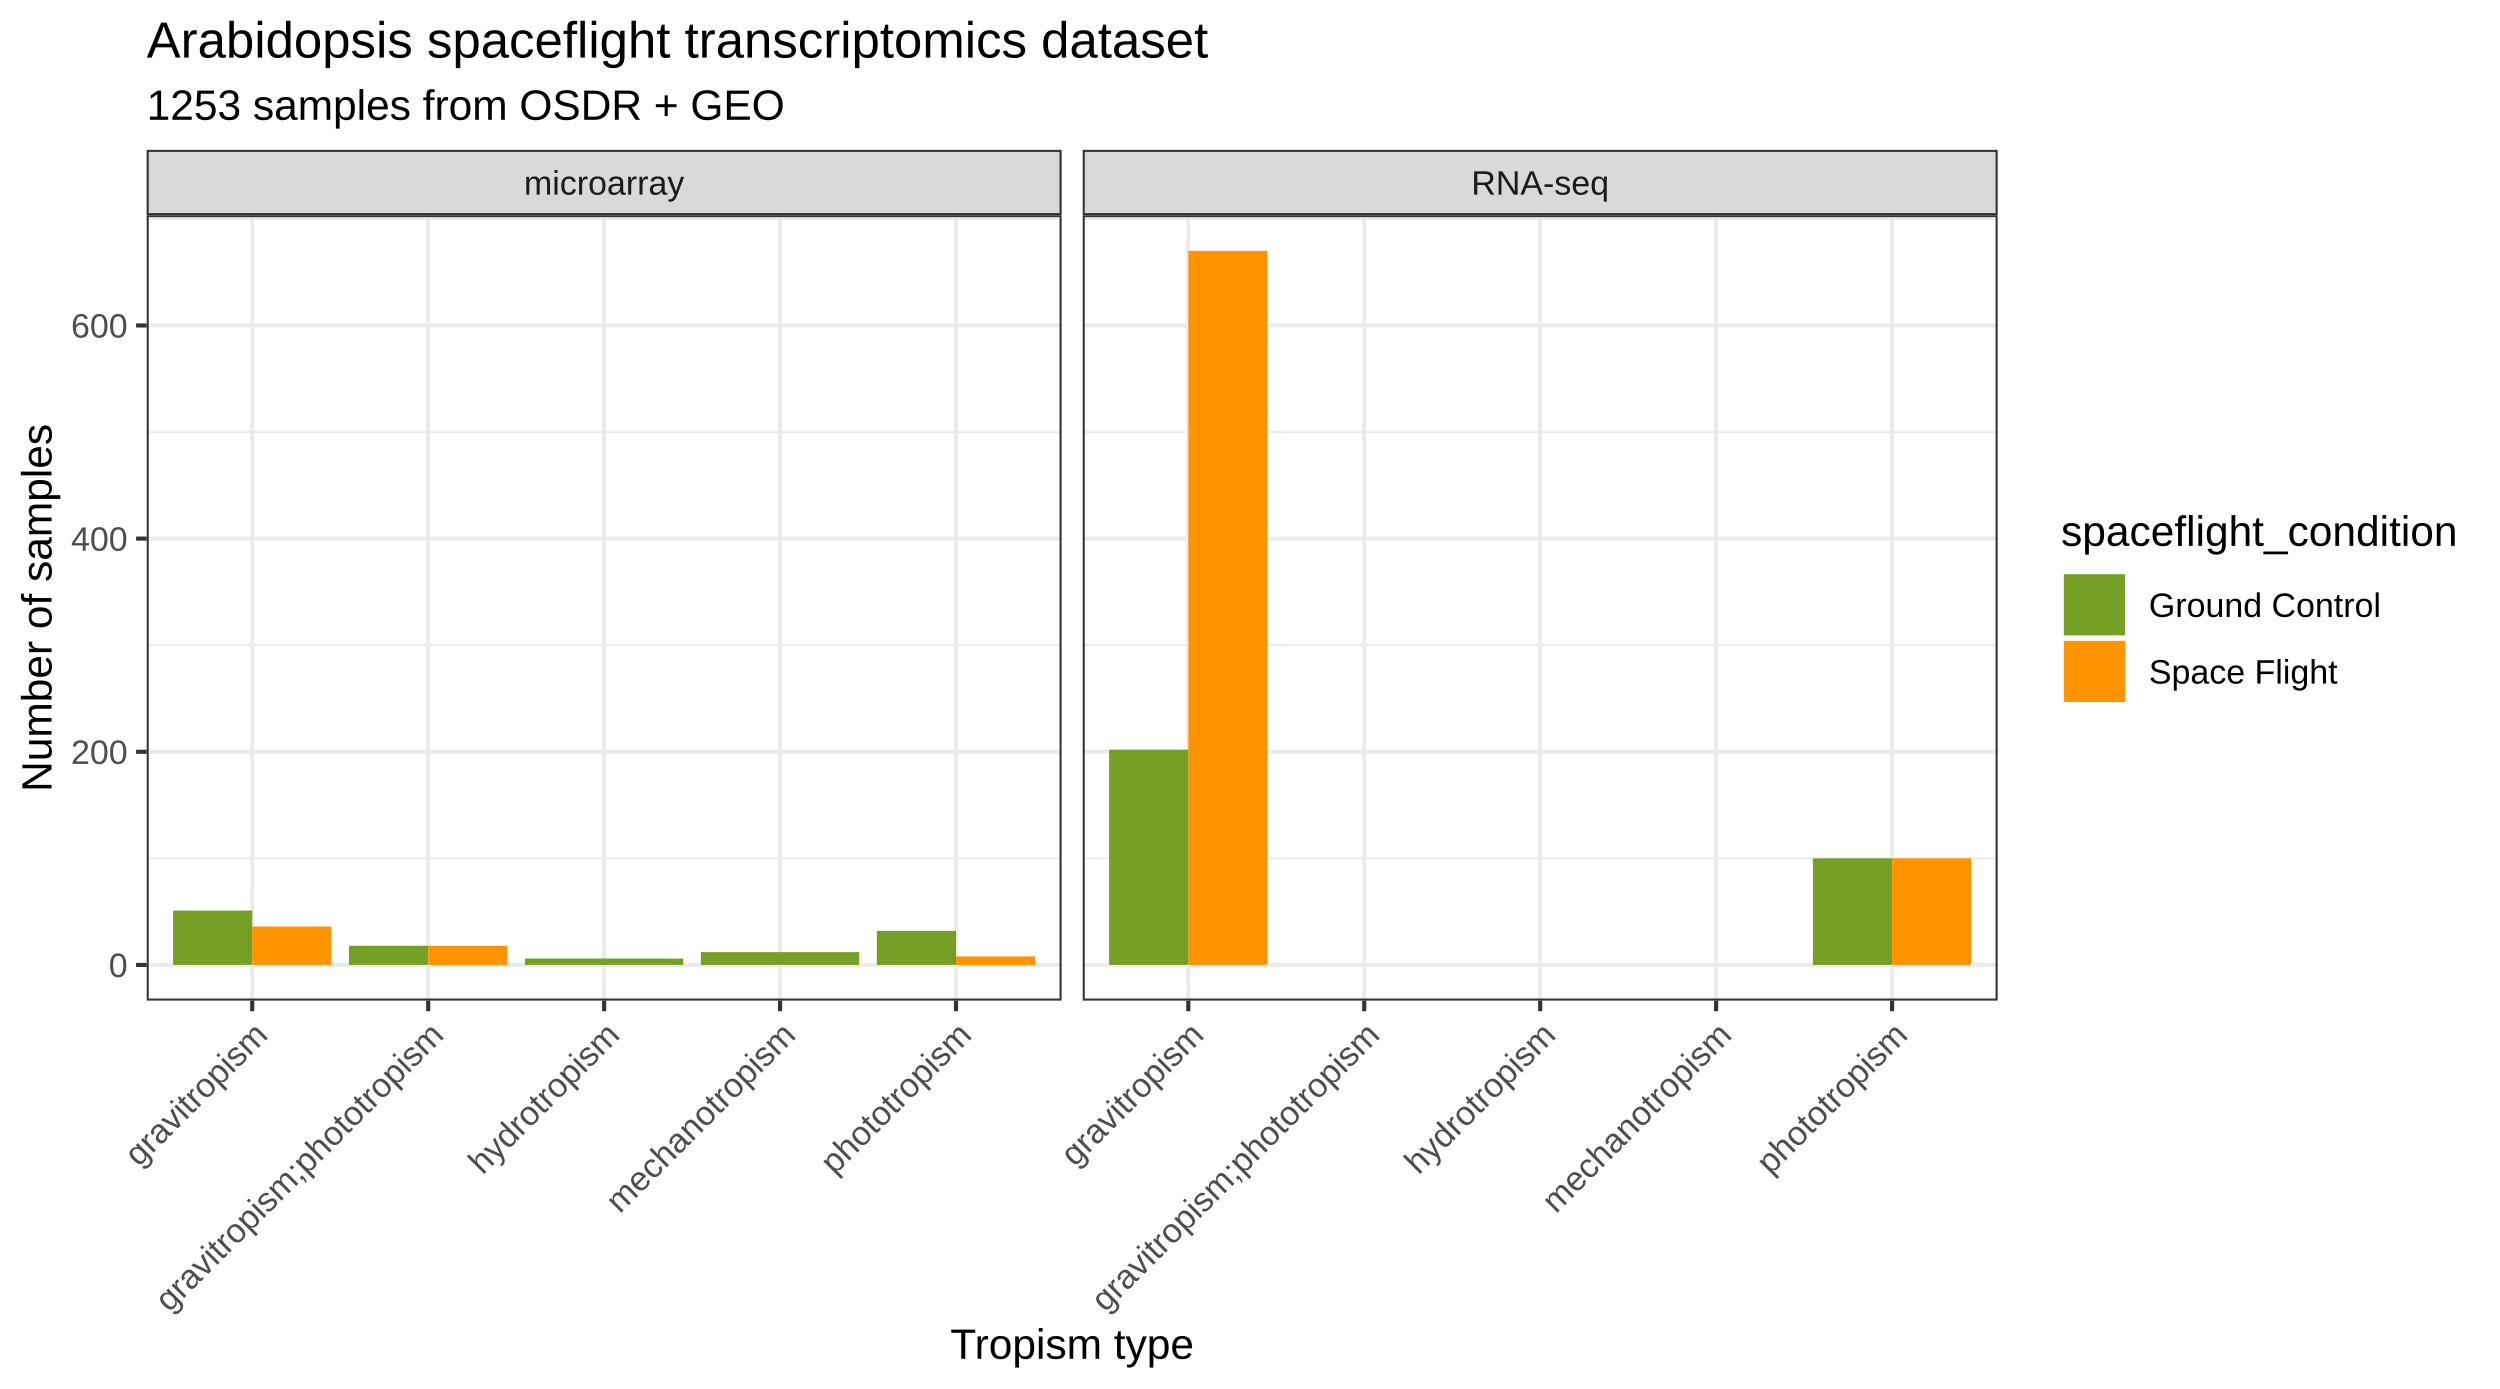
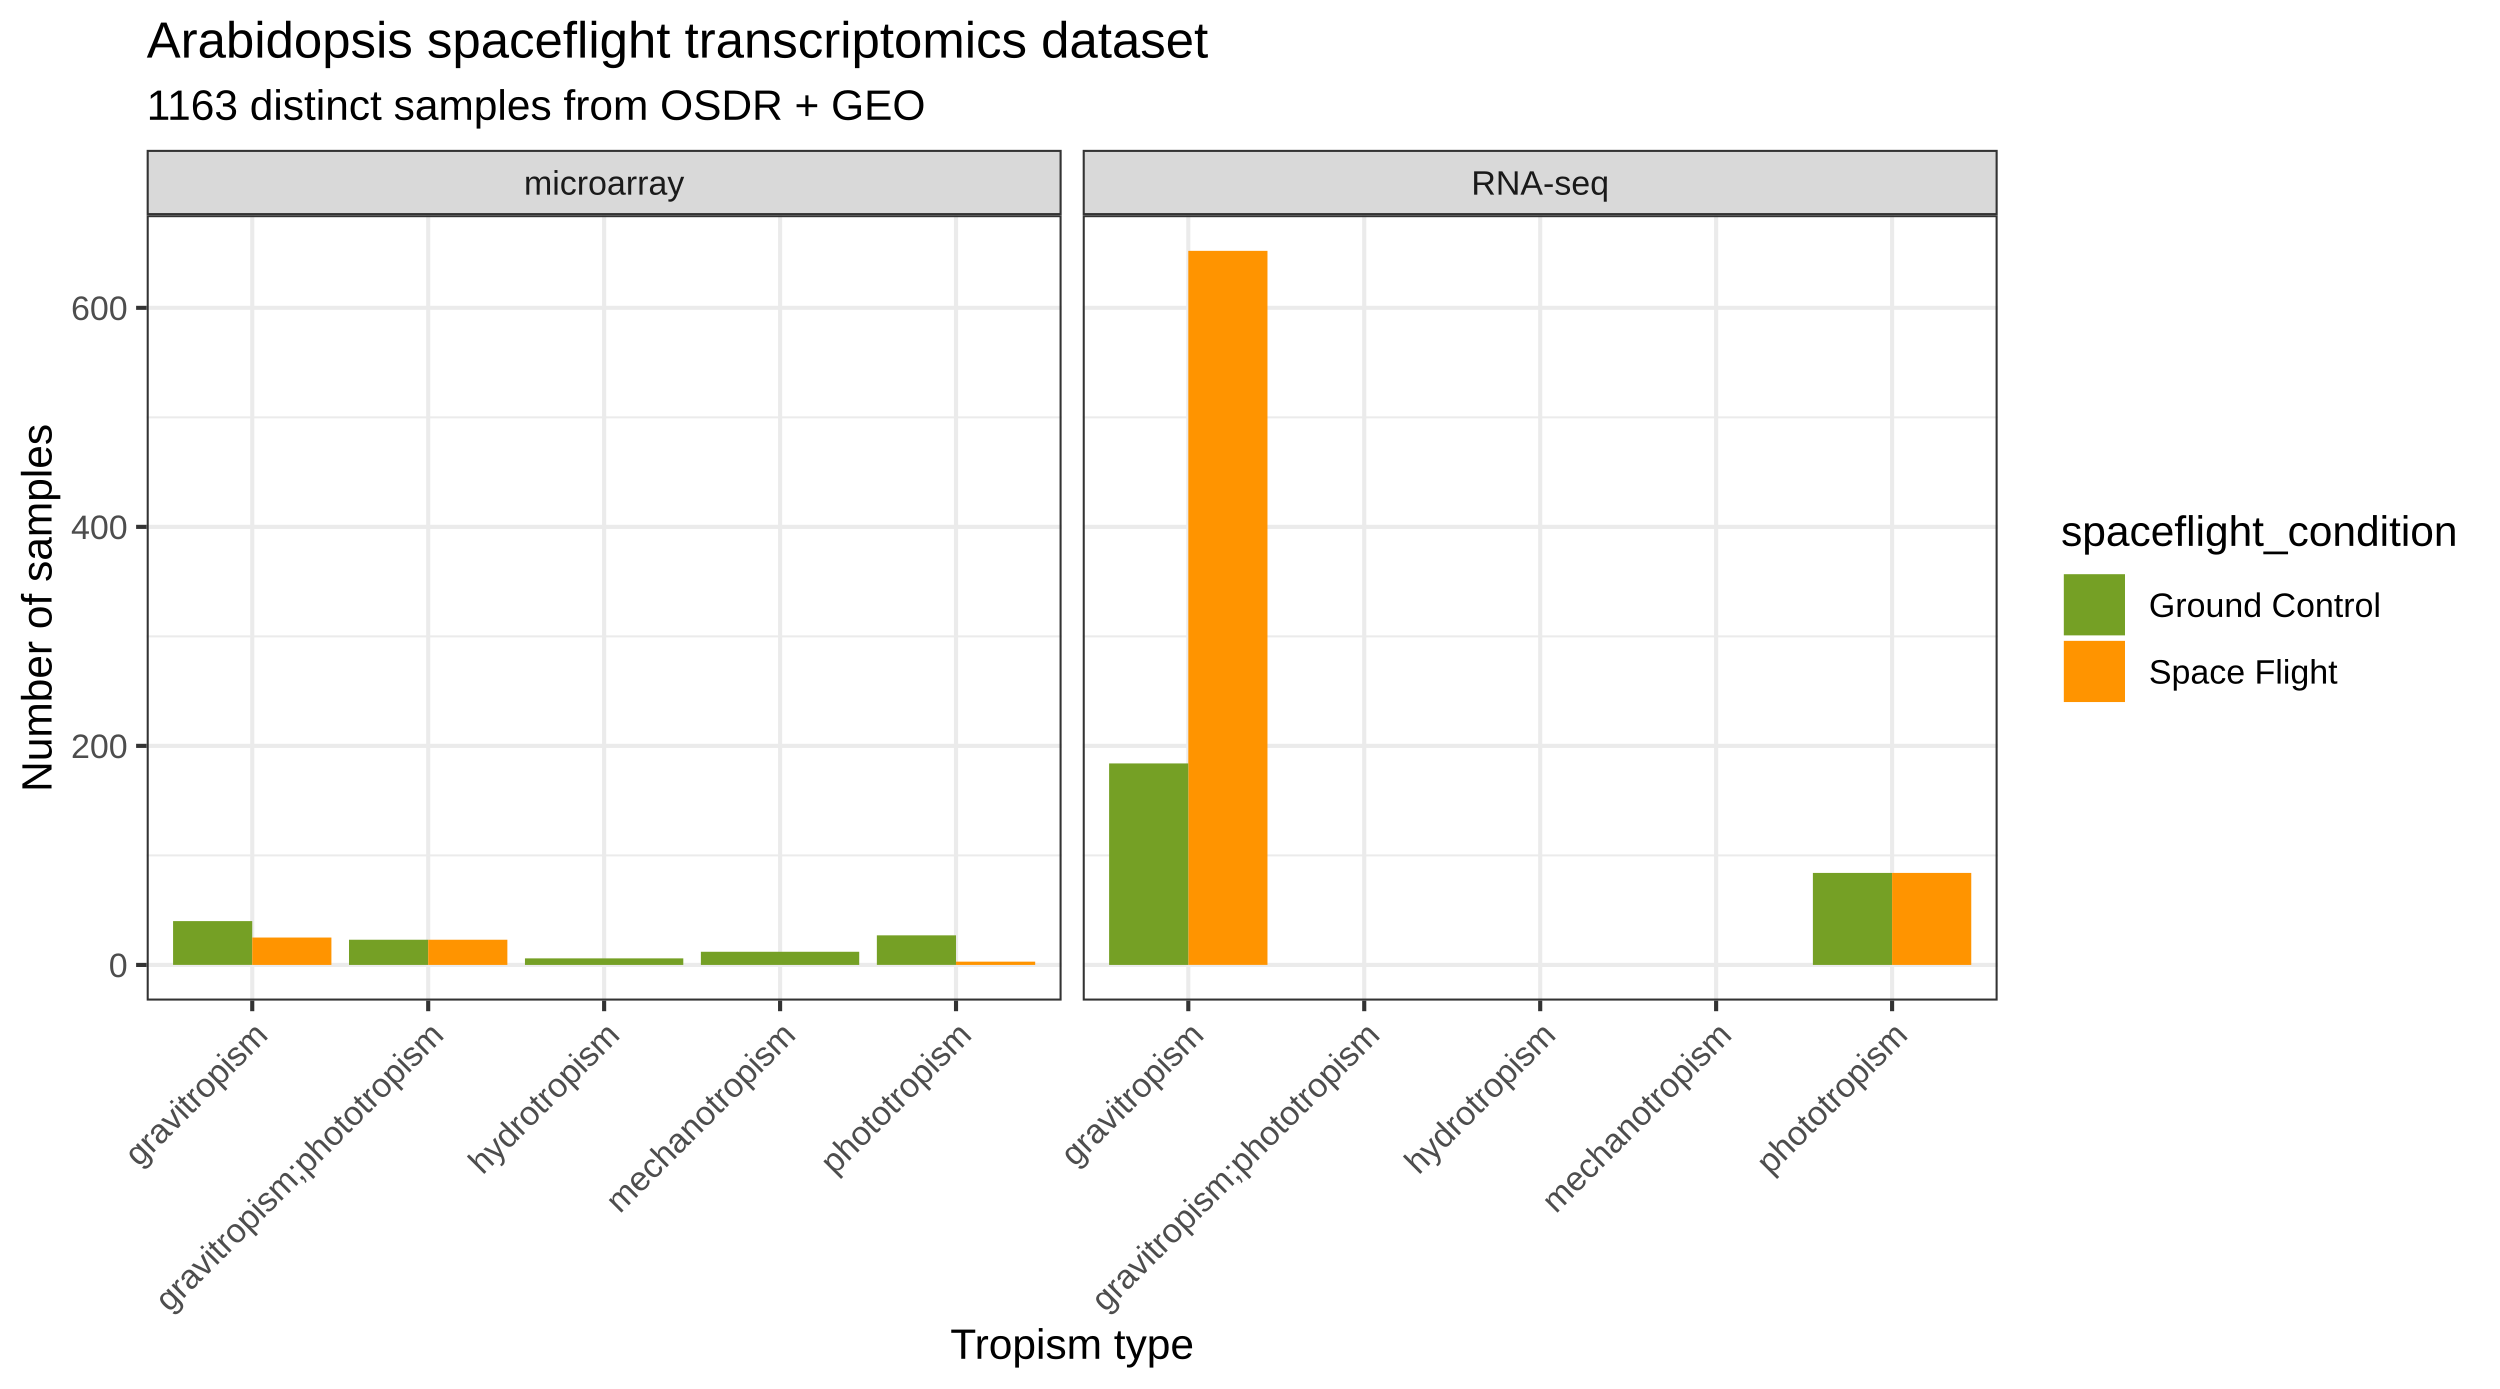
<svg xmlns="http://www.w3.org/2000/svg" width="648.00pt" height="360.00pt" viewBox="0 0 648.00 360.00">
  <g class="svglite">
    <defs>
      <style type="text/css">
    .svglite line, .svglite polyline, .svglite polygon, .svglite path, .svglite rect, .svglite circle {
      fill: none;
      stroke: #000000;
      stroke-linecap: round;
      stroke-linejoin: round;
      stroke-miterlimit: 10.00;
    }
    .svglite text {
      white-space: pre;
    }
    .svglite g.glyphgroup path {
      fill: inherit;
      stroke: none;
    }
  </style>
    </defs>
    <rect width="100%" height="100%" style="stroke: none; fill: #FFFFFF;" />
    <defs>
      <clipPath id="cpMC4wMHw2NDguMDB8MC4wMHwzNjAuMDA=">
        <rect x="0.00" y="0.00" width="648.00" height="360.00" />
      </clipPath>
    </defs>
    <g clip-path="url(#cpMC4wMHw2NDguMDB8MC4wMHwzNjAuMDA=)">
      <rect x="0.00" y="0.00" width="648.00" height="360.00" style="stroke-width: 1.07; stroke: #FFFFFF; fill: #FFFFFF;" />
    </g>
    <defs>
      <clipPath id="cpMzguMDJ8Mjc1LjE2fDU1Ljc3fDI1OS4zNg==">
        <rect x="38.02" y="55.77" width="237.15" height="203.59" />
      </clipPath>
    </defs>
    <g clip-path="url(#cpMzguMDJ8Mjc1LjE2fDU1Ljc3fDI1OS4zNg==)">
      <rect x="38.02" y="55.77" width="237.15" height="203.59" style="stroke-width: 1.07; stroke: none; fill: #FFFFFF;" />
-       <polyline points="38.02,222.48 275.16,222.48 " style="stroke-width: 0.53; stroke: #EBEBEB; stroke-linecap: butt;" />
-       <polyline points="38.02,167.23 275.16,167.23 " style="stroke-width: 0.53; stroke: #EBEBEB; stroke-linecap: butt;" />
-       <polyline points="38.02,111.99 275.16,111.99 " style="stroke-width: 0.53; stroke: #EBEBEB; stroke-linecap: butt;" />
-       <polyline points="38.02,56.74 275.16,56.74 " style="stroke-width: 0.53; stroke: #EBEBEB; stroke-linecap: butt;" />
+       <polyline points="38.02,221.72 275.16,221.72 " style="stroke-width: 0.53; stroke: #EBEBEB; stroke-linecap: butt;" />
+       <polyline points="38.02,164.95 275.16,164.95 " style="stroke-width: 0.53; stroke: #EBEBEB; stroke-linecap: butt;" />
+       <polyline points="38.02,108.17 275.16,108.17 " style="stroke-width: 0.53; stroke: #EBEBEB; stroke-linecap: butt;" />
      <polyline points="38.02,250.11 275.16,250.11 " style="stroke-width: 1.07; stroke: #EBEBEB; stroke-linecap: butt;" />
-       <polyline points="38.02,194.86 275.16,194.86 " style="stroke-width: 1.07; stroke: #EBEBEB; stroke-linecap: butt;" />
-       <polyline points="38.02,139.61 275.16,139.61 " style="stroke-width: 1.07; stroke: #EBEBEB; stroke-linecap: butt;" />
-       <polyline points="38.02,84.36 275.16,84.36 " style="stroke-width: 1.07; stroke: #EBEBEB; stroke-linecap: butt;" />
+       <polyline points="38.02,193.33 275.16,193.33 " style="stroke-width: 1.07; stroke: #EBEBEB; stroke-linecap: butt;" />
+       <polyline points="38.02,136.56 275.16,136.56 " style="stroke-width: 1.07; stroke: #EBEBEB; stroke-linecap: butt;" />
+       <polyline points="38.02,79.79 275.16,79.79 " style="stroke-width: 1.07; stroke: #EBEBEB; stroke-linecap: butt;" />
      <polyline points="65.38,259.36 65.38,55.77 " style="stroke-width: 1.07; stroke: #EBEBEB; stroke-linecap: butt;" />
      <polyline points="110.99,259.36 110.99,55.77 " style="stroke-width: 1.07; stroke: #EBEBEB; stroke-linecap: butt;" />
      <polyline points="156.59,259.36 156.59,55.77 " style="stroke-width: 1.07; stroke: #EBEBEB; stroke-linecap: butt;" />
      <polyline points="202.20,259.36 202.20,55.77 " style="stroke-width: 1.07; stroke: #EBEBEB; stroke-linecap: butt;" />
      <polyline points="247.80,259.36 247.80,55.77 " style="stroke-width: 1.07; stroke: #EBEBEB; stroke-linecap: butt;" />
-       <rect x="44.86" y="236.02" width="20.52" height="14.09" style="stroke-width: 1.07; stroke: none; stroke-linecap: butt; stroke-linejoin: miter; fill: #75A025;" />
-       <rect x="65.38" y="240.16" width="20.52" height="9.94" style="stroke-width: 1.07; stroke: none; stroke-linecap: butt; stroke-linejoin: miter; fill: #FF9400;" />
-       <rect x="227.28" y="241.27" width="20.52" height="8.84" style="stroke-width: 1.07; stroke: none; stroke-linecap: butt; stroke-linejoin: miter; fill: #75A025;" />
-       <rect x="90.46" y="245.14" width="20.52" height="4.97" style="stroke-width: 1.07; stroke: none; stroke-linecap: butt; stroke-linejoin: miter; fill: #75A025;" />
-       <rect x="110.99" y="245.14" width="20.52" height="4.97" style="stroke-width: 1.07; stroke: none; stroke-linecap: butt; stroke-linejoin: miter; fill: #FF9400;" />
-       <rect x="181.67" y="246.79" width="41.04" height="3.31" style="stroke-width: 1.07; stroke: none; stroke-linecap: butt; stroke-linejoin: miter; fill: #75A025;" />
-       <rect x="247.80" y="247.90" width="20.52" height="2.21" style="stroke-width: 1.07; stroke: none; stroke-linecap: butt; stroke-linejoin: miter; fill: #FF9400;" />
-       <rect x="136.07" y="248.45" width="41.04" height="1.66" style="stroke-width: 1.07; stroke: none; stroke-linecap: butt; stroke-linejoin: miter; fill: #75A025;" />
+       <rect x="44.86" y="238.75" width="20.52" height="11.35" style="stroke-width: 1.07; stroke: none; stroke-linecap: butt; stroke-linejoin: miter; fill: #75A025;" />
+       <rect x="227.28" y="242.44" width="20.52" height="7.66" style="stroke-width: 1.07; stroke: none; stroke-linecap: butt; stroke-linejoin: miter; fill: #75A025;" />
+       <rect x="65.38" y="243.01" width="20.52" height="7.10" style="stroke-width: 1.07; stroke: none; stroke-linecap: butt; stroke-linejoin: miter; fill: #FF9400;" />
+       <rect x="90.46" y="243.58" width="20.52" height="6.53" style="stroke-width: 1.07; stroke: none; stroke-linecap: butt; stroke-linejoin: miter; fill: #75A025;" />
+       <rect x="110.99" y="243.58" width="20.52" height="6.53" style="stroke-width: 1.07; stroke: none; stroke-linecap: butt; stroke-linejoin: miter; fill: #FF9400;" />
+       <rect x="181.67" y="246.70" width="41.04" height="3.41" style="stroke-width: 1.07; stroke: none; stroke-linecap: butt; stroke-linejoin: miter; fill: #75A025;" />
+       <rect x="136.07" y="248.41" width="41.04" height="1.70" style="stroke-width: 1.07; stroke: none; stroke-linecap: butt; stroke-linejoin: miter; fill: #75A025;" />
+       <rect x="247.80" y="249.26" width="20.52" height="0.85" style="stroke-width: 1.07; stroke: none; stroke-linecap: butt; stroke-linejoin: miter; fill: #FF9400;" />
      <rect x="38.02" y="55.77" width="237.15" height="203.59" style="stroke-width: 1.07; stroke: #333333;" />
    </g>
    <g clip-path="url(#cpMC4wMHw2NDguMDB8MC4wMHwzNjAuMDA=)">
</g>
    <defs>
      <clipPath id="cpMjgwLjY0fDUxNy43OXw1NS43N3wyNTkuMzY=">
        <rect x="280.64" y="55.77" width="237.15" height="203.59" />
      </clipPath>
    </defs>
    <g clip-path="url(#cpMjgwLjY0fDUxNy43OXw1NS43N3wyNTkuMzY=)">
      <rect x="280.64" y="55.77" width="237.15" height="203.59" style="stroke-width: 1.07; stroke: none; fill: #FFFFFF;" />
-       <polyline points="280.64,222.48 517.79,222.48 " style="stroke-width: 0.53; stroke: #EBEBEB; stroke-linecap: butt;" />
-       <polyline points="280.64,167.23 517.79,167.23 " style="stroke-width: 0.53; stroke: #EBEBEB; stroke-linecap: butt;" />
-       <polyline points="280.64,111.99 517.79,111.99 " style="stroke-width: 0.53; stroke: #EBEBEB; stroke-linecap: butt;" />
-       <polyline points="280.64,56.74 517.79,56.74 " style="stroke-width: 0.53; stroke: #EBEBEB; stroke-linecap: butt;" />
+       <polyline points="280.64,221.72 517.79,221.72 " style="stroke-width: 0.53; stroke: #EBEBEB; stroke-linecap: butt;" />
+       <polyline points="280.64,164.95 517.79,164.95 " style="stroke-width: 0.53; stroke: #EBEBEB; stroke-linecap: butt;" />
+       <polyline points="280.64,108.17 517.79,108.17 " style="stroke-width: 0.53; stroke: #EBEBEB; stroke-linecap: butt;" />
      <polyline points="280.64,250.11 517.79,250.11 " style="stroke-width: 1.07; stroke: #EBEBEB; stroke-linecap: butt;" />
-       <polyline points="280.64,194.86 517.79,194.86 " style="stroke-width: 1.07; stroke: #EBEBEB; stroke-linecap: butt;" />
-       <polyline points="280.64,139.61 517.79,139.61 " style="stroke-width: 1.07; stroke: #EBEBEB; stroke-linecap: butt;" />
-       <polyline points="280.64,84.36 517.79,84.36 " style="stroke-width: 1.07; stroke: #EBEBEB; stroke-linecap: butt;" />
+       <polyline points="280.64,193.33 517.79,193.33 " style="stroke-width: 1.07; stroke: #EBEBEB; stroke-linecap: butt;" />
+       <polyline points="280.64,136.56 517.79,136.56 " style="stroke-width: 1.07; stroke: #EBEBEB; stroke-linecap: butt;" />
+       <polyline points="280.64,79.79 517.79,79.79 " style="stroke-width: 1.07; stroke: #EBEBEB; stroke-linecap: butt;" />
      <polyline points="308.01,259.36 308.01,55.77 " style="stroke-width: 1.07; stroke: #EBEBEB; stroke-linecap: butt;" />
      <polyline points="353.61,259.36 353.61,55.77 " style="stroke-width: 1.07; stroke: #EBEBEB; stroke-linecap: butt;" />
      <polyline points="399.22,259.36 399.22,55.77 " style="stroke-width: 1.07; stroke: #EBEBEB; stroke-linecap: butt;" />
      <polyline points="444.82,259.36 444.82,55.77 " style="stroke-width: 1.07; stroke: #EBEBEB; stroke-linecap: butt;" />
      <polyline points="490.43,259.36 490.43,55.77 " style="stroke-width: 1.07; stroke: #EBEBEB; stroke-linecap: butt;" />
      <rect x="308.01" y="65.02" width="20.52" height="185.08" style="stroke-width: 1.07; stroke: none; stroke-linecap: butt; stroke-linejoin: miter; fill: #FF9400;" />
-       <rect x="287.48" y="194.31" width="20.52" height="55.80" style="stroke-width: 1.07; stroke: none; stroke-linecap: butt; stroke-linejoin: miter; fill: #75A025;" />
-       <rect x="469.90" y="222.48" width="20.52" height="27.62" style="stroke-width: 1.07; stroke: none; stroke-linecap: butt; stroke-linejoin: miter; fill: #75A025;" />
-       <rect x="490.43" y="222.48" width="20.52" height="27.62" style="stroke-width: 1.07; stroke: none; stroke-linecap: butt; stroke-linejoin: miter; fill: #FF9400;" />
+       <rect x="287.48" y="197.88" width="20.52" height="52.23" style="stroke-width: 1.07; stroke: none; stroke-linecap: butt; stroke-linejoin: miter; fill: #75A025;" />
+       <rect x="469.90" y="226.26" width="20.52" height="23.85" style="stroke-width: 1.07; stroke: none; stroke-linecap: butt; stroke-linejoin: miter; fill: #75A025;" />
+       <rect x="490.43" y="226.26" width="20.52" height="23.85" style="stroke-width: 1.07; stroke: none; stroke-linecap: butt; stroke-linejoin: miter; fill: #FF9400;" />
      <rect x="280.64" y="55.77" width="237.15" height="203.59" style="stroke-width: 1.07; stroke: #333333;" />
    </g>
    <g clip-path="url(#cpMC4wMHw2NDguMDB8MC4wMHwzNjAuMDA=)">
</g>
    <defs>
      <clipPath id="cpMzguMDJ8Mjc1LjE2fDM4Ljg1fDU1Ljc3">
        <rect x="38.02" y="38.85" width="237.15" height="16.92" />
      </clipPath>
    </defs>
    <g clip-path="url(#cpMzguMDJ8Mjc1LjE2fDM4Ljg1fDU1Ljc3)">
      <rect x="38.02" y="38.85" width="237.15" height="16.92" style="stroke-width: 1.07; stroke: #333333; fill: #D9D9D9;" />
      <text x="156.59" y="50.46" text-anchor="middle" style="font-size: 8.80px;fill: #1A1A1A; font-family: &quot;Arial&quot;;" textLength="41.53px" lengthAdjust="spacingAndGlyphs">microarray</text>
    </g>
    <g clip-path="url(#cpMC4wMHw2NDguMDB8MC4wMHwzNjAuMDA=)">
</g>
    <defs>
      <clipPath id="cpMjgwLjY0fDUxNy43OXwzOC44NXw1NS43Nw==">
        <rect x="280.64" y="38.85" width="237.15" height="16.92" />
      </clipPath>
    </defs>
    <g clip-path="url(#cpMjgwLjY0fDUxNy43OXwzOC44NXw1NS43Nw==)">
      <rect x="280.64" y="38.85" width="237.15" height="16.92" style="stroke-width: 1.07; stroke: #333333; fill: #D9D9D9;" />
      <text x="399.22" y="50.46" text-anchor="middle" style="font-size: 8.80px;fill: #1A1A1A; font-family: &quot;Arial&quot;;" textLength="35.70px" lengthAdjust="spacingAndGlyphs">RNA-seq</text>
    </g>
    <g clip-path="url(#cpMC4wMHw2NDguMDB8MC4wMHwzNjAuMDA=)">
      <polyline points="65.38,262.10 65.38,259.36 " style="stroke-width: 1.07; stroke: #333333; stroke-linecap: butt;" />
      <polyline points="110.99,262.10 110.99,259.36 " style="stroke-width: 1.07; stroke: #333333; stroke-linecap: butt;" />
      <polyline points="156.59,262.10 156.59,259.36 " style="stroke-width: 1.07; stroke: #333333; stroke-linecap: butt;" />
      <polyline points="202.20,262.10 202.20,259.36 " style="stroke-width: 1.07; stroke: #333333; stroke-linecap: butt;" />
      <polyline points="247.80,262.10 247.80,259.36 " style="stroke-width: 1.07; stroke: #333333; stroke-linecap: butt;" />
      <text transform="translate(69.84,268.75) rotate(-45)" text-anchor="end" style="font-size: 8.80px;fill: #4D4D4D; font-family: &quot;Arial&quot;;" textLength="47.89px" lengthAdjust="spacingAndGlyphs">gravitropism</text>
      <text transform="translate(115.44,268.75) rotate(-45)" text-anchor="end" style="font-size: 8.80px;fill: #4D4D4D; font-family: &quot;Arial&quot;;" textLength="101.16px" lengthAdjust="spacingAndGlyphs">gravitropism;phototropism</text>
      <text transform="translate(161.05,268.75) rotate(-45)" text-anchor="end" style="font-size: 8.80px;fill: #4D4D4D; font-family: &quot;Arial&quot;;" textLength="50.83px" lengthAdjust="spacingAndGlyphs">hydrotropism</text>
      <text transform="translate(206.65,268.75) rotate(-45)" text-anchor="end" style="font-size: 8.80px;fill: #4D4D4D; font-family: &quot;Arial&quot;;" textLength="65.02px" lengthAdjust="spacingAndGlyphs">mechanotropism</text>
      <text transform="translate(252.26,268.75) rotate(-45)" text-anchor="end" style="font-size: 8.80px;fill: #4D4D4D; font-family: &quot;Arial&quot;;" textLength="50.83px" lengthAdjust="spacingAndGlyphs">phototropism</text>
      <polyline points="308.01,262.10 308.01,259.36 " style="stroke-width: 1.07; stroke: #333333; stroke-linecap: butt;" />
      <polyline points="353.61,262.10 353.61,259.36 " style="stroke-width: 1.07; stroke: #333333; stroke-linecap: butt;" />
      <polyline points="399.22,262.10 399.22,259.36 " style="stroke-width: 1.07; stroke: #333333; stroke-linecap: butt;" />
      <polyline points="444.82,262.10 444.82,259.36 " style="stroke-width: 1.07; stroke: #333333; stroke-linecap: butt;" />
      <polyline points="490.43,262.10 490.43,259.36 " style="stroke-width: 1.07; stroke: #333333; stroke-linecap: butt;" />
      <text transform="translate(312.46,268.75) rotate(-45)" text-anchor="end" style="font-size: 8.80px;fill: #4D4D4D; font-family: &quot;Arial&quot;;" textLength="47.89px" lengthAdjust="spacingAndGlyphs">gravitropism</text>
      <text transform="translate(358.07,268.75) rotate(-45)" text-anchor="end" style="font-size: 8.80px;fill: #4D4D4D; font-family: &quot;Arial&quot;;" textLength="101.16px" lengthAdjust="spacingAndGlyphs">gravitropism;phototropism</text>
      <text transform="translate(403.67,268.75) rotate(-45)" text-anchor="end" style="font-size: 8.80px;fill: #4D4D4D; font-family: &quot;Arial&quot;;" textLength="50.83px" lengthAdjust="spacingAndGlyphs">hydrotropism</text>
      <text transform="translate(449.28,268.75) rotate(-45)" text-anchor="end" style="font-size: 8.80px;fill: #4D4D4D; font-family: &quot;Arial&quot;;" textLength="65.02px" lengthAdjust="spacingAndGlyphs">mechanotropism</text>
      <text transform="translate(494.88,268.75) rotate(-45)" text-anchor="end" style="font-size: 8.80px;fill: #4D4D4D; font-family: &quot;Arial&quot;;" textLength="50.83px" lengthAdjust="spacingAndGlyphs">phototropism</text>
      <text x="33.09" y="253.26" text-anchor="end" style="font-size: 8.80px;fill: #4D4D4D; font-family: &quot;Arial&quot;;" textLength="4.89px" lengthAdjust="spacingAndGlyphs">0</text>
-       <text x="33.09" y="198.01" text-anchor="end" style="font-size: 8.80px;fill: #4D4D4D; font-family: &quot;Arial&quot;;" textLength="14.67px" lengthAdjust="spacingAndGlyphs">200</text>
-       <text x="33.09" y="142.76" text-anchor="end" style="font-size: 8.80px;fill: #4D4D4D; font-family: &quot;Arial&quot;;" textLength="14.67px" lengthAdjust="spacingAndGlyphs">400</text>
-       <text x="33.09" y="87.51" text-anchor="end" style="font-size: 8.80px;fill: #4D4D4D; font-family: &quot;Arial&quot;;" textLength="14.67px" lengthAdjust="spacingAndGlyphs">600</text>
+       <text x="33.09" y="196.48" text-anchor="end" style="font-size: 8.80px;fill: #4D4D4D; font-family: &quot;Arial&quot;;" textLength="14.67px" lengthAdjust="spacingAndGlyphs">200</text>
+       <text x="33.09" y="139.71" text-anchor="end" style="font-size: 8.80px;fill: #4D4D4D; font-family: &quot;Arial&quot;;" textLength="14.67px" lengthAdjust="spacingAndGlyphs">400</text>
+       <text x="33.09" y="82.94" text-anchor="end" style="font-size: 8.80px;fill: #4D4D4D; font-family: &quot;Arial&quot;;" textLength="14.67px" lengthAdjust="spacingAndGlyphs">600</text>
      <polyline points="35.28,250.11 38.02,250.11 " style="stroke-width: 1.07; stroke: #333333; stroke-linecap: butt;" />
-       <polyline points="35.28,194.86 38.02,194.86 " style="stroke-width: 1.07; stroke: #333333; stroke-linecap: butt;" />
-       <polyline points="35.28,139.61 38.02,139.61 " style="stroke-width: 1.07; stroke: #333333; stroke-linecap: butt;" />
-       <polyline points="35.28,84.36 38.02,84.36 " style="stroke-width: 1.07; stroke: #333333; stroke-linecap: butt;" />
+       <polyline points="35.28,193.33 38.02,193.33 " style="stroke-width: 1.07; stroke: #333333; stroke-linecap: butt;" />
+       <polyline points="35.28,136.56 38.02,136.56 " style="stroke-width: 1.07; stroke: #333333; stroke-linecap: butt;" />
+       <polyline points="35.28,79.79 38.02,79.79 " style="stroke-width: 1.07; stroke: #333333; stroke-linecap: butt;" />
      <text x="277.90" y="352.20" text-anchor="middle" style="font-size: 11.00px; font-family: &quot;Arial&quot;;" textLength="63.19px" lengthAdjust="spacingAndGlyphs">Tropism type</text>
      <text transform="translate(13.36,157.57) rotate(-90)" text-anchor="middle" style="font-size: 11.00px; font-family: &quot;Arial&quot;;" textLength="95.41px" lengthAdjust="spacingAndGlyphs">Number of samples</text>
      <rect x="528.75" y="126.97" width="113.77" height="61.19" style="stroke-width: 1.07; stroke: none; fill: #FFFFFF;" />
      <text x="534.23" y="141.48" style="font-size: 11.00px; font-family: &quot;Arial&quot;;" textLength="102.81px" lengthAdjust="spacingAndGlyphs">spaceflight_condition</text>
      <rect x="534.23" y="148.12" width="17.28" height="17.28" style="stroke-width: 1.07; stroke: none; fill: #FFFFFF;" />
      <rect x="534.94" y="148.83" width="15.86" height="15.86" style="stroke-width: 1.07; stroke: none; stroke-linecap: butt; stroke-linejoin: miter; fill: #75A025;" />
      <rect x="534.23" y="165.40" width="17.28" height="17.28" style="stroke-width: 1.07; stroke: none; fill: #FFFFFF;" />
      <rect x="534.94" y="166.11" width="15.86" height="15.86" style="stroke-width: 1.07; stroke: none; stroke-linecap: butt; stroke-linejoin: miter; fill: #FF9400;" />
      <text x="556.99" y="159.91" style="font-size: 8.80px; font-family: &quot;Arial&quot;;" textLength="60.11px" lengthAdjust="spacingAndGlyphs">Ground Control</text>
      <text x="556.99" y="177.19" style="font-size: 8.80px; font-family: &quot;Arial&quot;;" textLength="48.89px" lengthAdjust="spacingAndGlyphs">Space Flight</text>
-       <text x="38.02" y="31.05" style="font-size: 11.00px; font-family: &quot;Arial&quot;;" textLength="165.45px" lengthAdjust="spacingAndGlyphs">1253 samples from OSDR + GEO</text>
+       <text x="38.02" y="31.05" style="font-size: 11.00px; font-family: &quot;Arial&quot;;" textLength="201.95px" lengthAdjust="spacingAndGlyphs">1163 distinct samples from OSDR + GEO</text>
      <text x="38.02" y="14.93" style="font-size: 13.20px; font-family: &quot;Arial&quot;;" textLength="274.73px" lengthAdjust="spacingAndGlyphs">Arabidopsis spaceflight transcriptomics dataset</text>
    </g>
  </g>
</svg>
